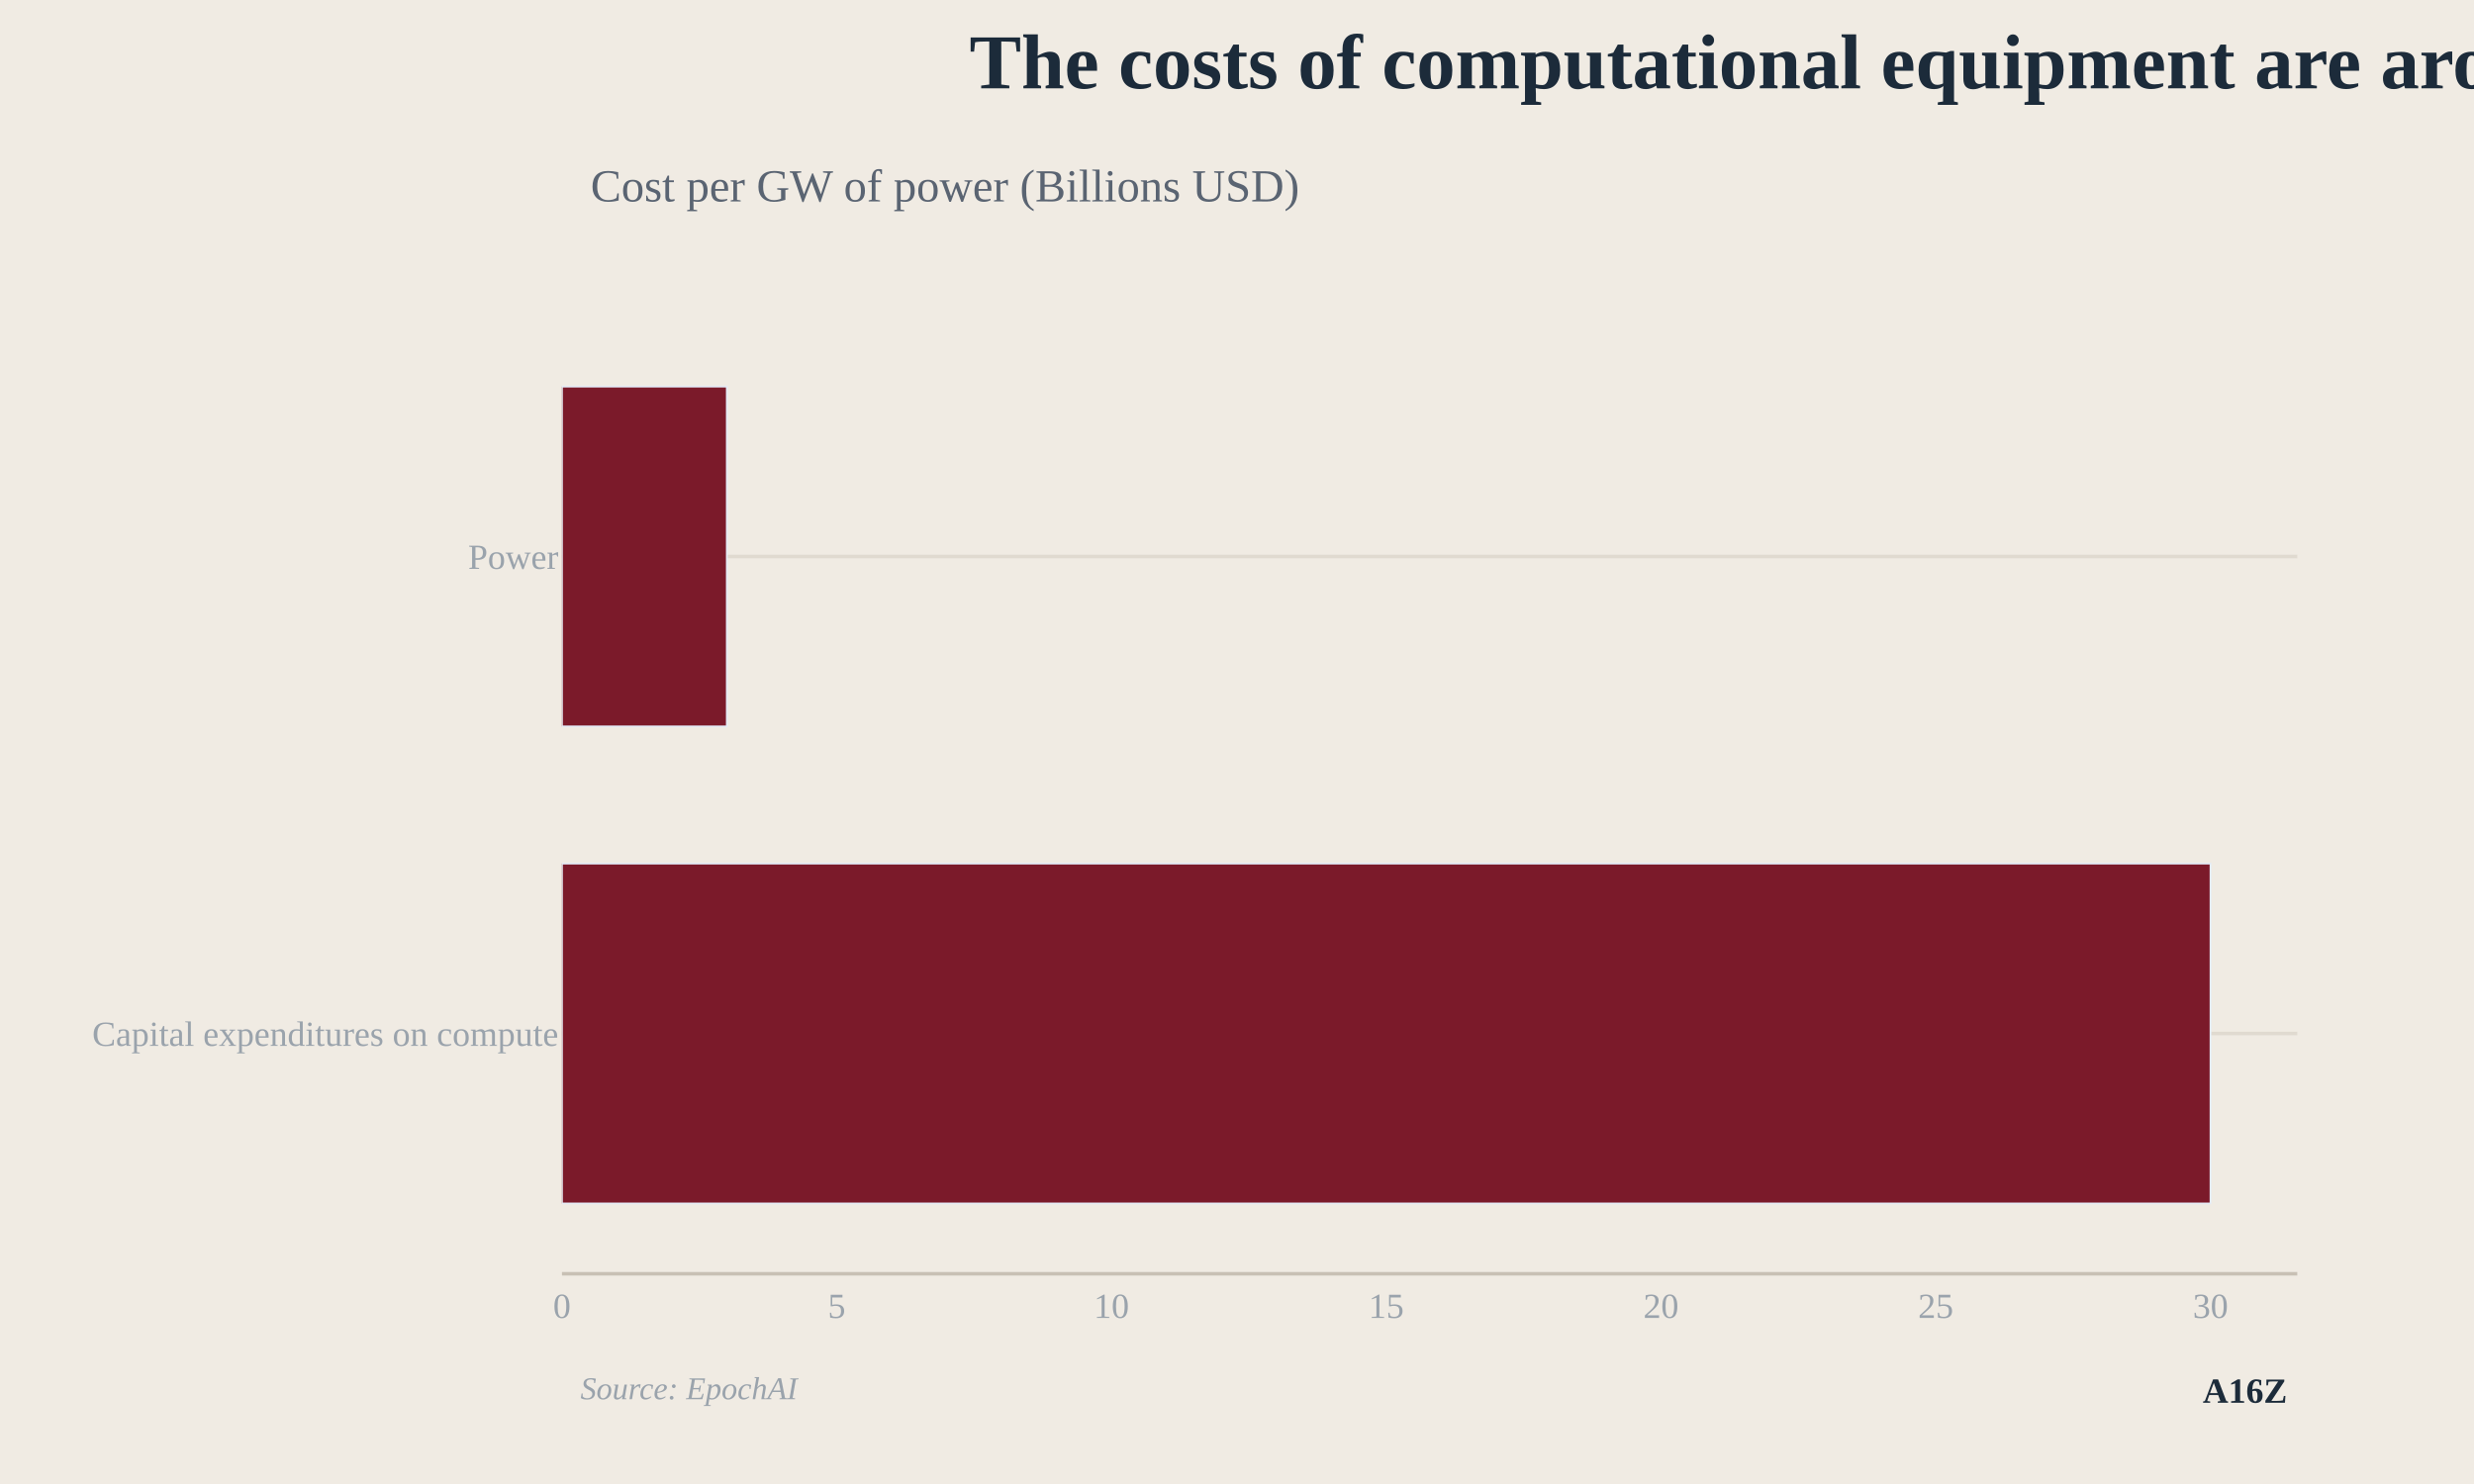
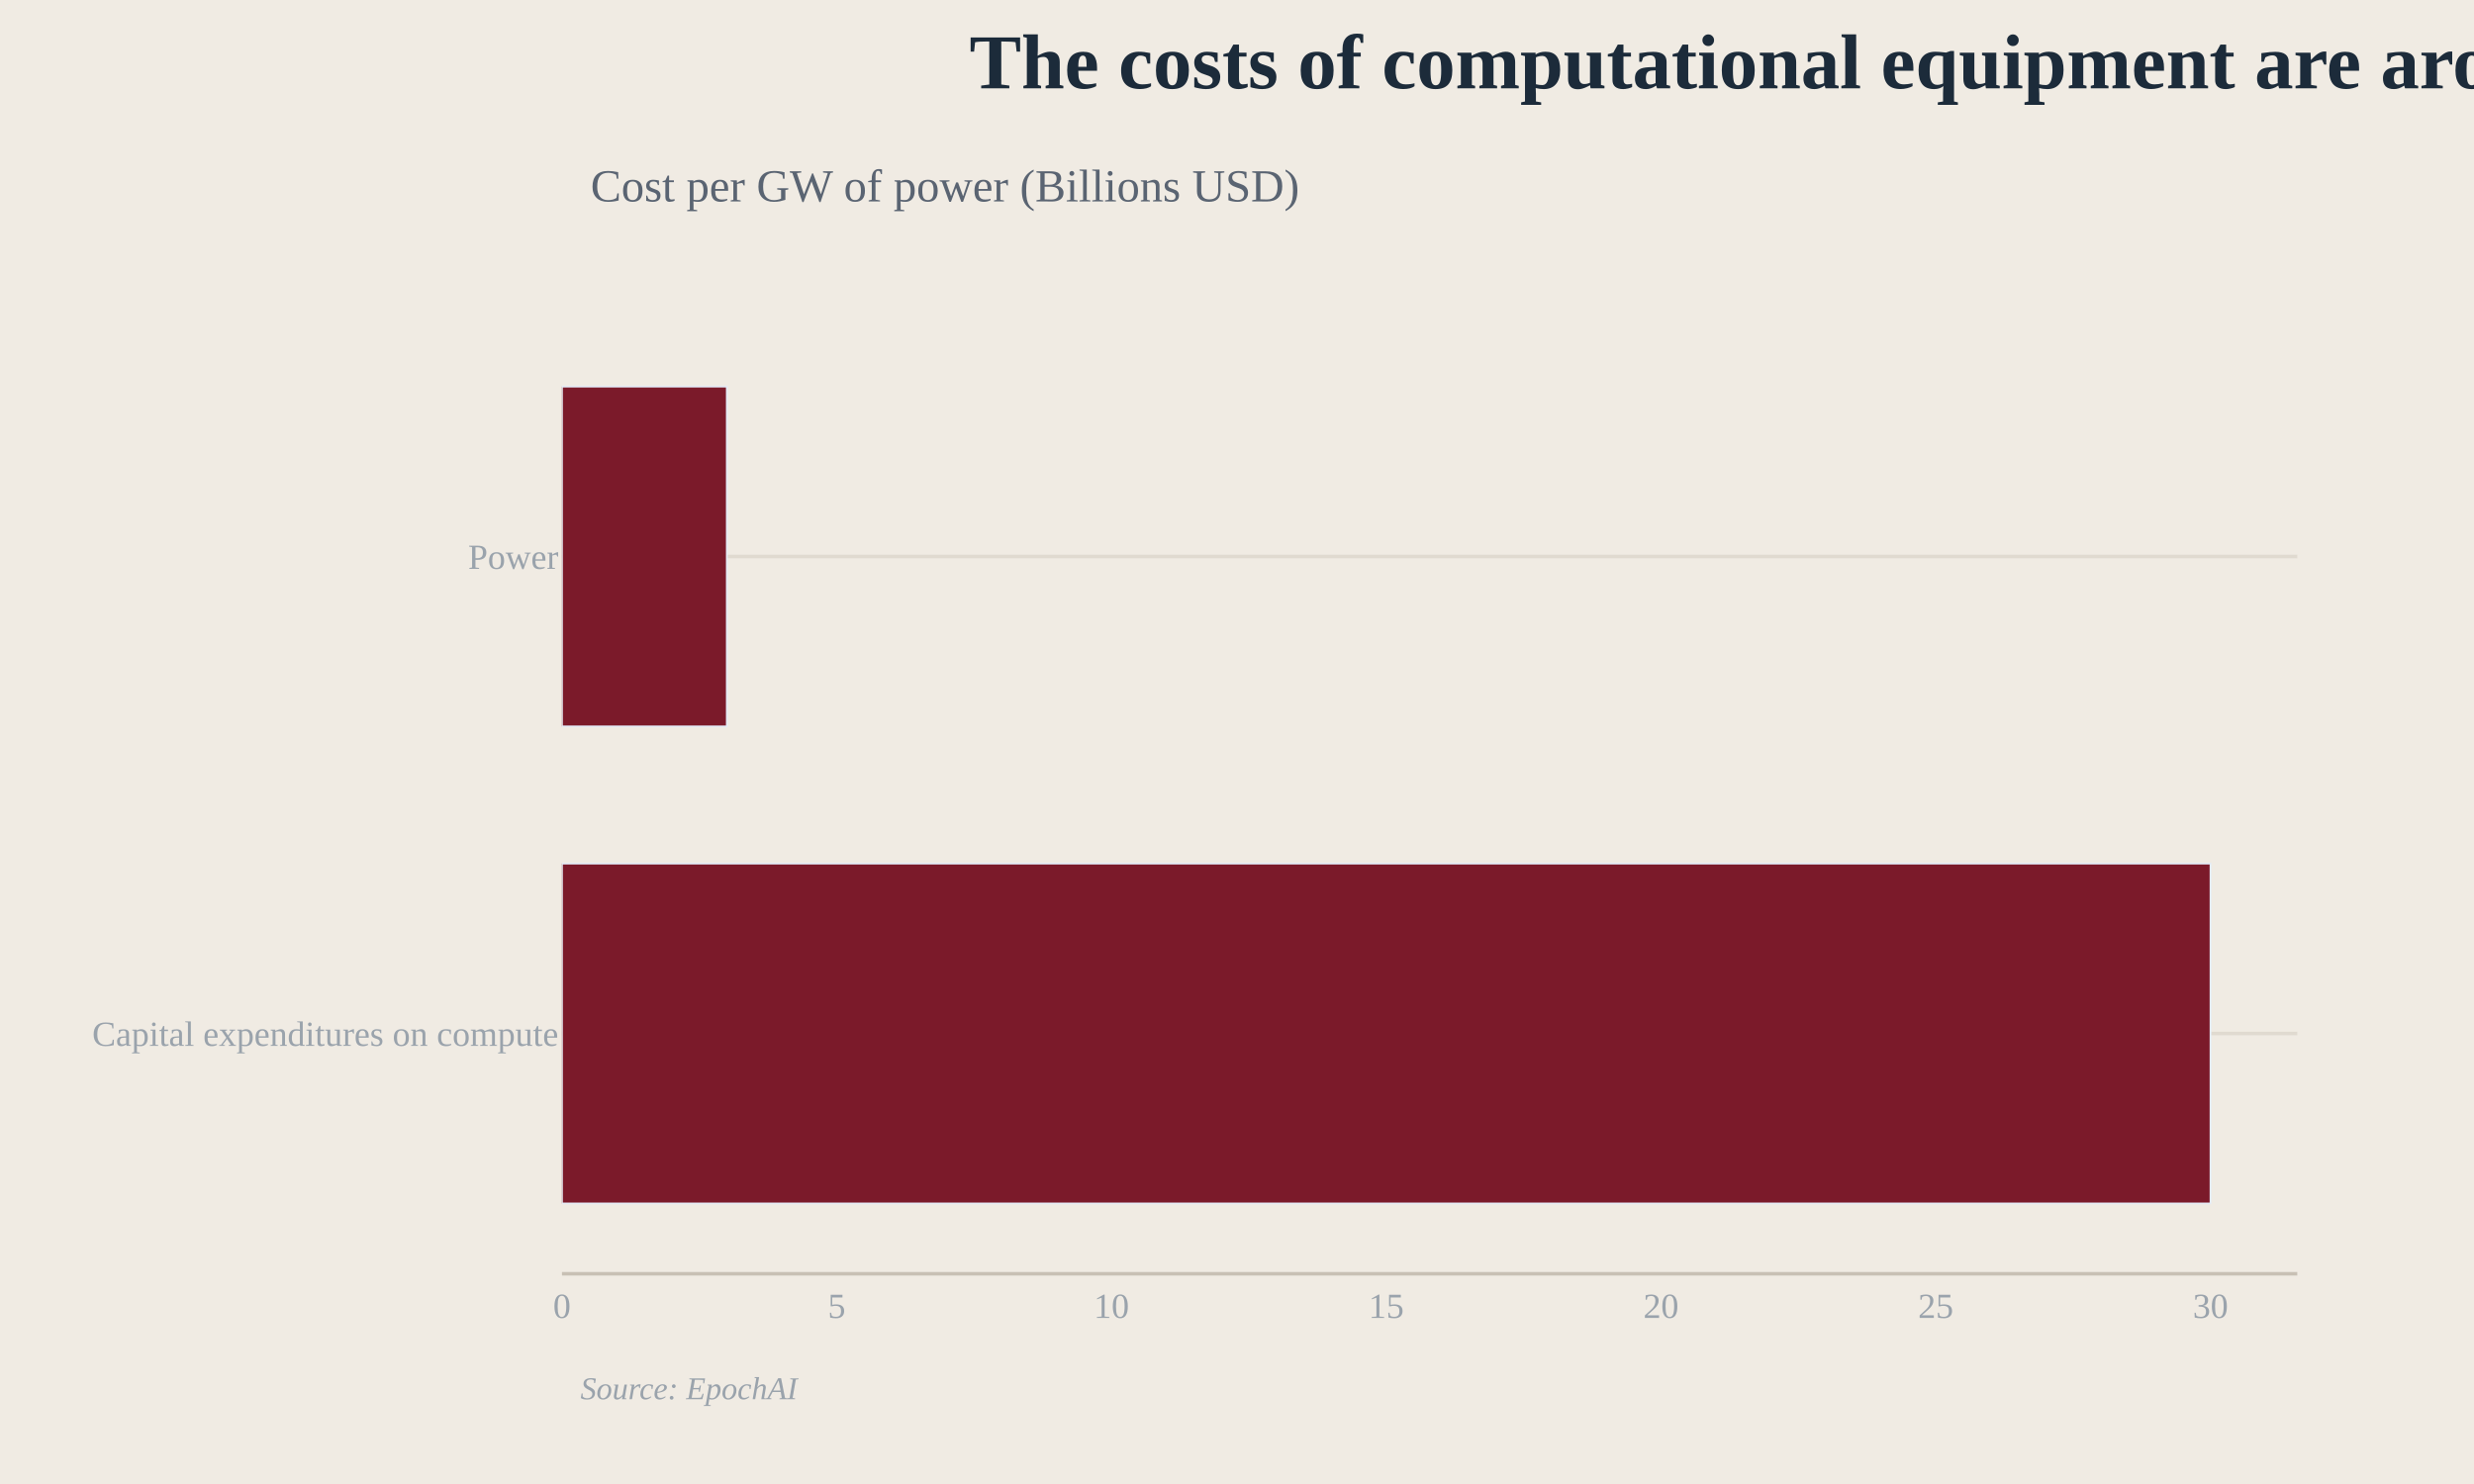
<svg xmlns="http://www.w3.org/2000/svg" class="main-svg" width="700" height="420" style="" viewBox="0 0 700 420">
  <rect x="0" y="0" width="700" height="420" style="fill: rgb(240, 235, 227); fill-opacity: 1;" />
-   <defs id="defs-09e535">
+   <defs id="defs-d960a9">
    <g class="clips">
-       <clipPath id="clip09e535xyplot" class="plotclip">
+       <clipPath id="clipd960a9xyplot" class="plotclip">
        <rect width="491" height="270" />
      </clipPath>
-       <clipPath class="axesclip" id="clip09e535x">
+       <clipPath class="axesclip" id="clipd960a9x">
        <rect x="159" y="0" width="491" height="420" />
      </clipPath>
-       <clipPath class="axesclip" id="clip09e535y">
+       <clipPath class="axesclip" id="clipd960a9y">
        <rect x="0" y="90" width="700" height="270" />
      </clipPath>
-       <clipPath class="axesclip" id="clip09e535xy">
+       <clipPath class="axesclip" id="clipd960a9xy">
        <rect x="159" y="90" width="491" height="270" />
      </clipPath>
    </g>
    <g class="gradients" />
    <g class="patterns" />
  </defs>
  <g class="bglayer" />
  <g class="layer-below">
    <g class="imagelayer" />
    <g class="shapelayer" />
  </g>
  <g class="cartesianlayer">
    <g class="subplot xy">
      <g class="layer-subplot">
        <g class="shapelayer" />
        <g class="imagelayer" />
      </g>
      <g class="minor-gridlayer">
        <g class="x" />
        <g class="y" />
      </g>
      <g class="gridlayer">
        <g class="x" />
        <g class="y">
          <path class="ygrid crisp" transform="translate(0,292.5)" d="M159,0h491" style="stroke: rgb(224, 218, 208); stroke-opacity: 1; stroke-width: 1px;" />
          <path class="ygrid crisp" transform="translate(0,157.5)" d="M159,0h491" style="stroke: rgb(224, 218, 208); stroke-opacity: 1; stroke-width: 1px;" />
        </g>
      </g>
      <g class="zerolinelayer" />
      <g class="layer-between">
        <g class="shapelayer" />
        <g class="imagelayer" />
      </g>
      <path class="xlines-below" />
      <path class="ylines-below" />
      <g class="overlines-below" />
      <g class="xaxislayer-below" />
      <g class="yaxislayer-below" />
      <g class="overaxes-below" />
      <g class="overplot">
        <g class="xy" transform="translate(159,90)">
          <g class="barlayer mlayer">
            <g class="trace bars" style="opacity: 1;">
              <g class="points">
                <g class="point">
-                   <path d="M0,250.59V154.41H466.45V250.59Z" clip-path="url(#clip09e535xyplot)" style="vector-effect: none; opacity: 1; stroke-width: 0.5px; fill: rgb(123, 26, 42); fill-opacity: 1; stroke: rgb(229, 236, 246); stroke-opacity: 1;" />
+                   <path d="M0,250.59V154.41H466.45V250.59Z" clip-path="url(#clipd960a9xyplot)" style="vector-effect: none; opacity: 1; stroke-width: 0.5px; fill: rgb(123, 26, 42); fill-opacity: 1; stroke: rgb(229, 236, 246); stroke-opacity: 1;" />
                </g>
                <g class="point">
-                   <path d="M0,115.59V19.41H46.65V115.59Z" clip-path="url(#clip09e535xyplot)" style="vector-effect: none; opacity: 1; stroke-width: 0.5px; fill: rgb(123, 26, 42); fill-opacity: 1; stroke: rgb(229, 236, 246); stroke-opacity: 1;" />
+                   <path d="M0,115.59V19.41H46.65V115.59Z" clip-path="url(#clipd960a9xyplot)" style="vector-effect: none; opacity: 1; stroke-width: 0.5px; fill: rgb(123, 26, 42); fill-opacity: 1; stroke: rgb(229, 236, 246); stroke-opacity: 1;" />
                </g>
              </g>
            </g>
          </g>
        </g>
      </g>
      <g class="zerolinelayer-above" />
      <path class="xlines-above crisp" d="M159,360.5H650" style="fill: none; stroke-width: 1px; stroke: rgb(200, 192, 180); stroke-opacity: 1;" />
      <path class="ylines-above crisp" d="M0,0" style="fill: none;" />
      <g class="overlines-above" />
      <g class="xaxislayer-above">
        <g class="xtick">
          <text text-anchor="middle" x="0" y="373" transform="translate(159,0)" style="font-family: Georgia, 'Times New Roman', serif; font-size: 10px; fill: rgb(154, 163, 172); fill-opacity: 1; white-space: pre;">0</text>
        </g>
        <g class="xtick">
          <text text-anchor="middle" x="0" y="373" style="font-family: Georgia, 'Times New Roman', serif; font-size: 10px; fill: rgb(154, 163, 172); fill-opacity: 1; white-space: pre;" transform="translate(236.74,0)">5</text>
        </g>
        <g class="xtick">
          <text text-anchor="middle" x="0" y="373" style="font-family: Georgia, 'Times New Roman', serif; font-size: 10px; fill: rgb(154, 163, 172); fill-opacity: 1; white-space: pre;" transform="translate(314.48,0)">10</text>
        </g>
        <g class="xtick">
          <text text-anchor="middle" x="0" y="373" style="font-family: Georgia, 'Times New Roman', serif; font-size: 10px; fill: rgb(154, 163, 172); fill-opacity: 1; white-space: pre;" transform="translate(392.23,0)">15</text>
        </g>
        <g class="xtick">
          <text text-anchor="middle" x="0" y="373" style="font-family: Georgia, 'Times New Roman', serif; font-size: 10px; fill: rgb(154, 163, 172); fill-opacity: 1; white-space: pre;" transform="translate(469.97,0)">20</text>
        </g>
        <g class="xtick">
          <text text-anchor="middle" x="0" y="373" style="font-family: Georgia, 'Times New Roman', serif; font-size: 10px; fill: rgb(154, 163, 172); fill-opacity: 1; white-space: pre;" transform="translate(547.71,0)">25</text>
        </g>
        <g class="xtick">
          <text text-anchor="middle" x="0" y="373" style="font-family: Georgia, 'Times New Roman', serif; font-size: 10px; fill: rgb(154, 163, 172); fill-opacity: 1; white-space: pre;" transform="translate(625.45,0)">30</text>
        </g>
      </g>
      <g class="yaxislayer-above">
        <g class="ytick">
          <text text-anchor="end" x="158" y="3.5" transform="translate(0,292.5)" style="font-family: Georgia, 'Times New Roman', serif; font-size: 10px; fill: rgb(154, 163, 172); fill-opacity: 1; white-space: pre;">Capital expenditures on compute</text>
        </g>
        <g class="ytick">
          <text text-anchor="end" x="158" y="3.5" transform="translate(0,157.5)" style="font-family: Georgia, 'Times New Roman', serif; font-size: 10px; fill: rgb(154, 163, 172); fill-opacity: 1; white-space: pre;">Power</text>
        </g>
      </g>
      <g class="overaxes-above" />
    </g>
  </g>
  <g class="polarlayer" />
  <g class="smithlayer" />
  <g class="ternarylayer" />
  <g class="geolayer" />
  <g class="funnelarealayer" />
  <g class="pielayer" />
  <g class="iciclelayer" />
  <g class="treemaplayer" />
  <g class="sunburstlayer" />
  <g class="glimages" />
-   <defs id="topdefs-09e535">
+   <defs id="topdefs-d960a9">
    <g class="clips" />
  </defs>
  <g class="layer-above">
    <g class="imagelayer" />
    <g class="shapelayer" />
  </g>
  <g class="infolayer">
    <g class="g-gtitle" />
    <g class="g-xtitle" />
    <g class="g-ytitle" />
    <g class="annotation" data-index="0" style="opacity: 1;">
      <g class="annotation-text-g" transform="rotate(0,822,17.5)">
        <g class="cursor-pointer" transform="translate(159,3)">
          <rect class="bg" x="0.5" y="0.5" width="1325" height="28" style="stroke-width: 1px; stroke: rgb(0, 0, 0); stroke-opacity: 0; fill: rgb(0, 0, 0); fill-opacity: 0;" />
          <text class="annotation-text" text-anchor="middle" x="663.141" y="22" style="font-family: Georgia, 'Times New Roman', serif; font-size: 22px; fill: rgb(28, 43, 58); fill-opacity: 1; white-space: pre;">
            <tspan style="font-weight:bold">The costs of computational equipment are around ten times higher than the costs of power in frontier AI data centers</tspan>
          </text>
        </g>
      </g>
    </g>
    <g class="annotation" data-index="1" style="opacity: 1;">
      <g class="annotation-text-g" transform="rotate(0,267.5,52.5)">
        <g class="cursor-pointer" transform="translate(159,43)">
          <rect class="bg" x="0.5" y="0.5" width="216" height="18" style="stroke-width: 1px; stroke: rgb(0, 0, 0); stroke-opacity: 0; fill: rgb(0, 0, 0); fill-opacity: 0;" />
          <text class="annotation-text" text-anchor="middle" x="108.383" y="14" style="font-family: Georgia, 'Times New Roman', serif; font-size: 13px; fill: rgb(90, 100, 114); fill-opacity: 1; white-space: pre;">Cost per GW of power (Billions USD)</text>
        </g>
      </g>
    </g>
    <g class="annotation" data-index="2" style="opacity: 1;">
      <g class="annotation-text-g" transform="rotate(0,195,393)">
        <g class="cursor-pointer" transform="translate(159,386)">
          <rect class="bg" x="0.5" y="0.5" width="71" height="13" style="stroke-width: 1px; stroke: rgb(0, 0, 0); stroke-opacity: 0; fill: rgb(0, 0, 0); fill-opacity: 0;" />
          <text class="annotation-text" text-anchor="middle" x="35.93" y="10" style="font-family: Georgia, 'Times New Roman', serif; font-size: 9px; fill: rgb(154, 163, 172); fill-opacity: 1; white-space: pre;">
            <tspan style="font-style:italic">Source: EpochAI</tspan>
          </text>
        </g>
      </g>
    </g>
-     <g class="annotation" data-index="3" style="opacity: 1;">
-       <g class="annotation-text-g" transform="rotate(0,635,393.5)">
-         <g class="cursor-pointer" transform="translate(620,386)">
-           <rect class="bg" x="0.5" y="0.5" width="29" height="14" style="stroke-width: 1px; stroke: rgb(0, 0, 0); stroke-opacity: 0; fill: rgb(0, 0, 0); fill-opacity: 0;" />
-           <text class="annotation-text" text-anchor="middle" x="15.203" y="11" style="font-family: Georgia, 'Times New Roman', serif; font-size: 10px; fill: rgb(28, 43, 58); fill-opacity: 1; white-space: pre;">
-             <tspan style="font-weight:bold">A16Z</tspan>
-           </text>
-         </g>
-       </g>
-     </g>
  </g>
</svg>
